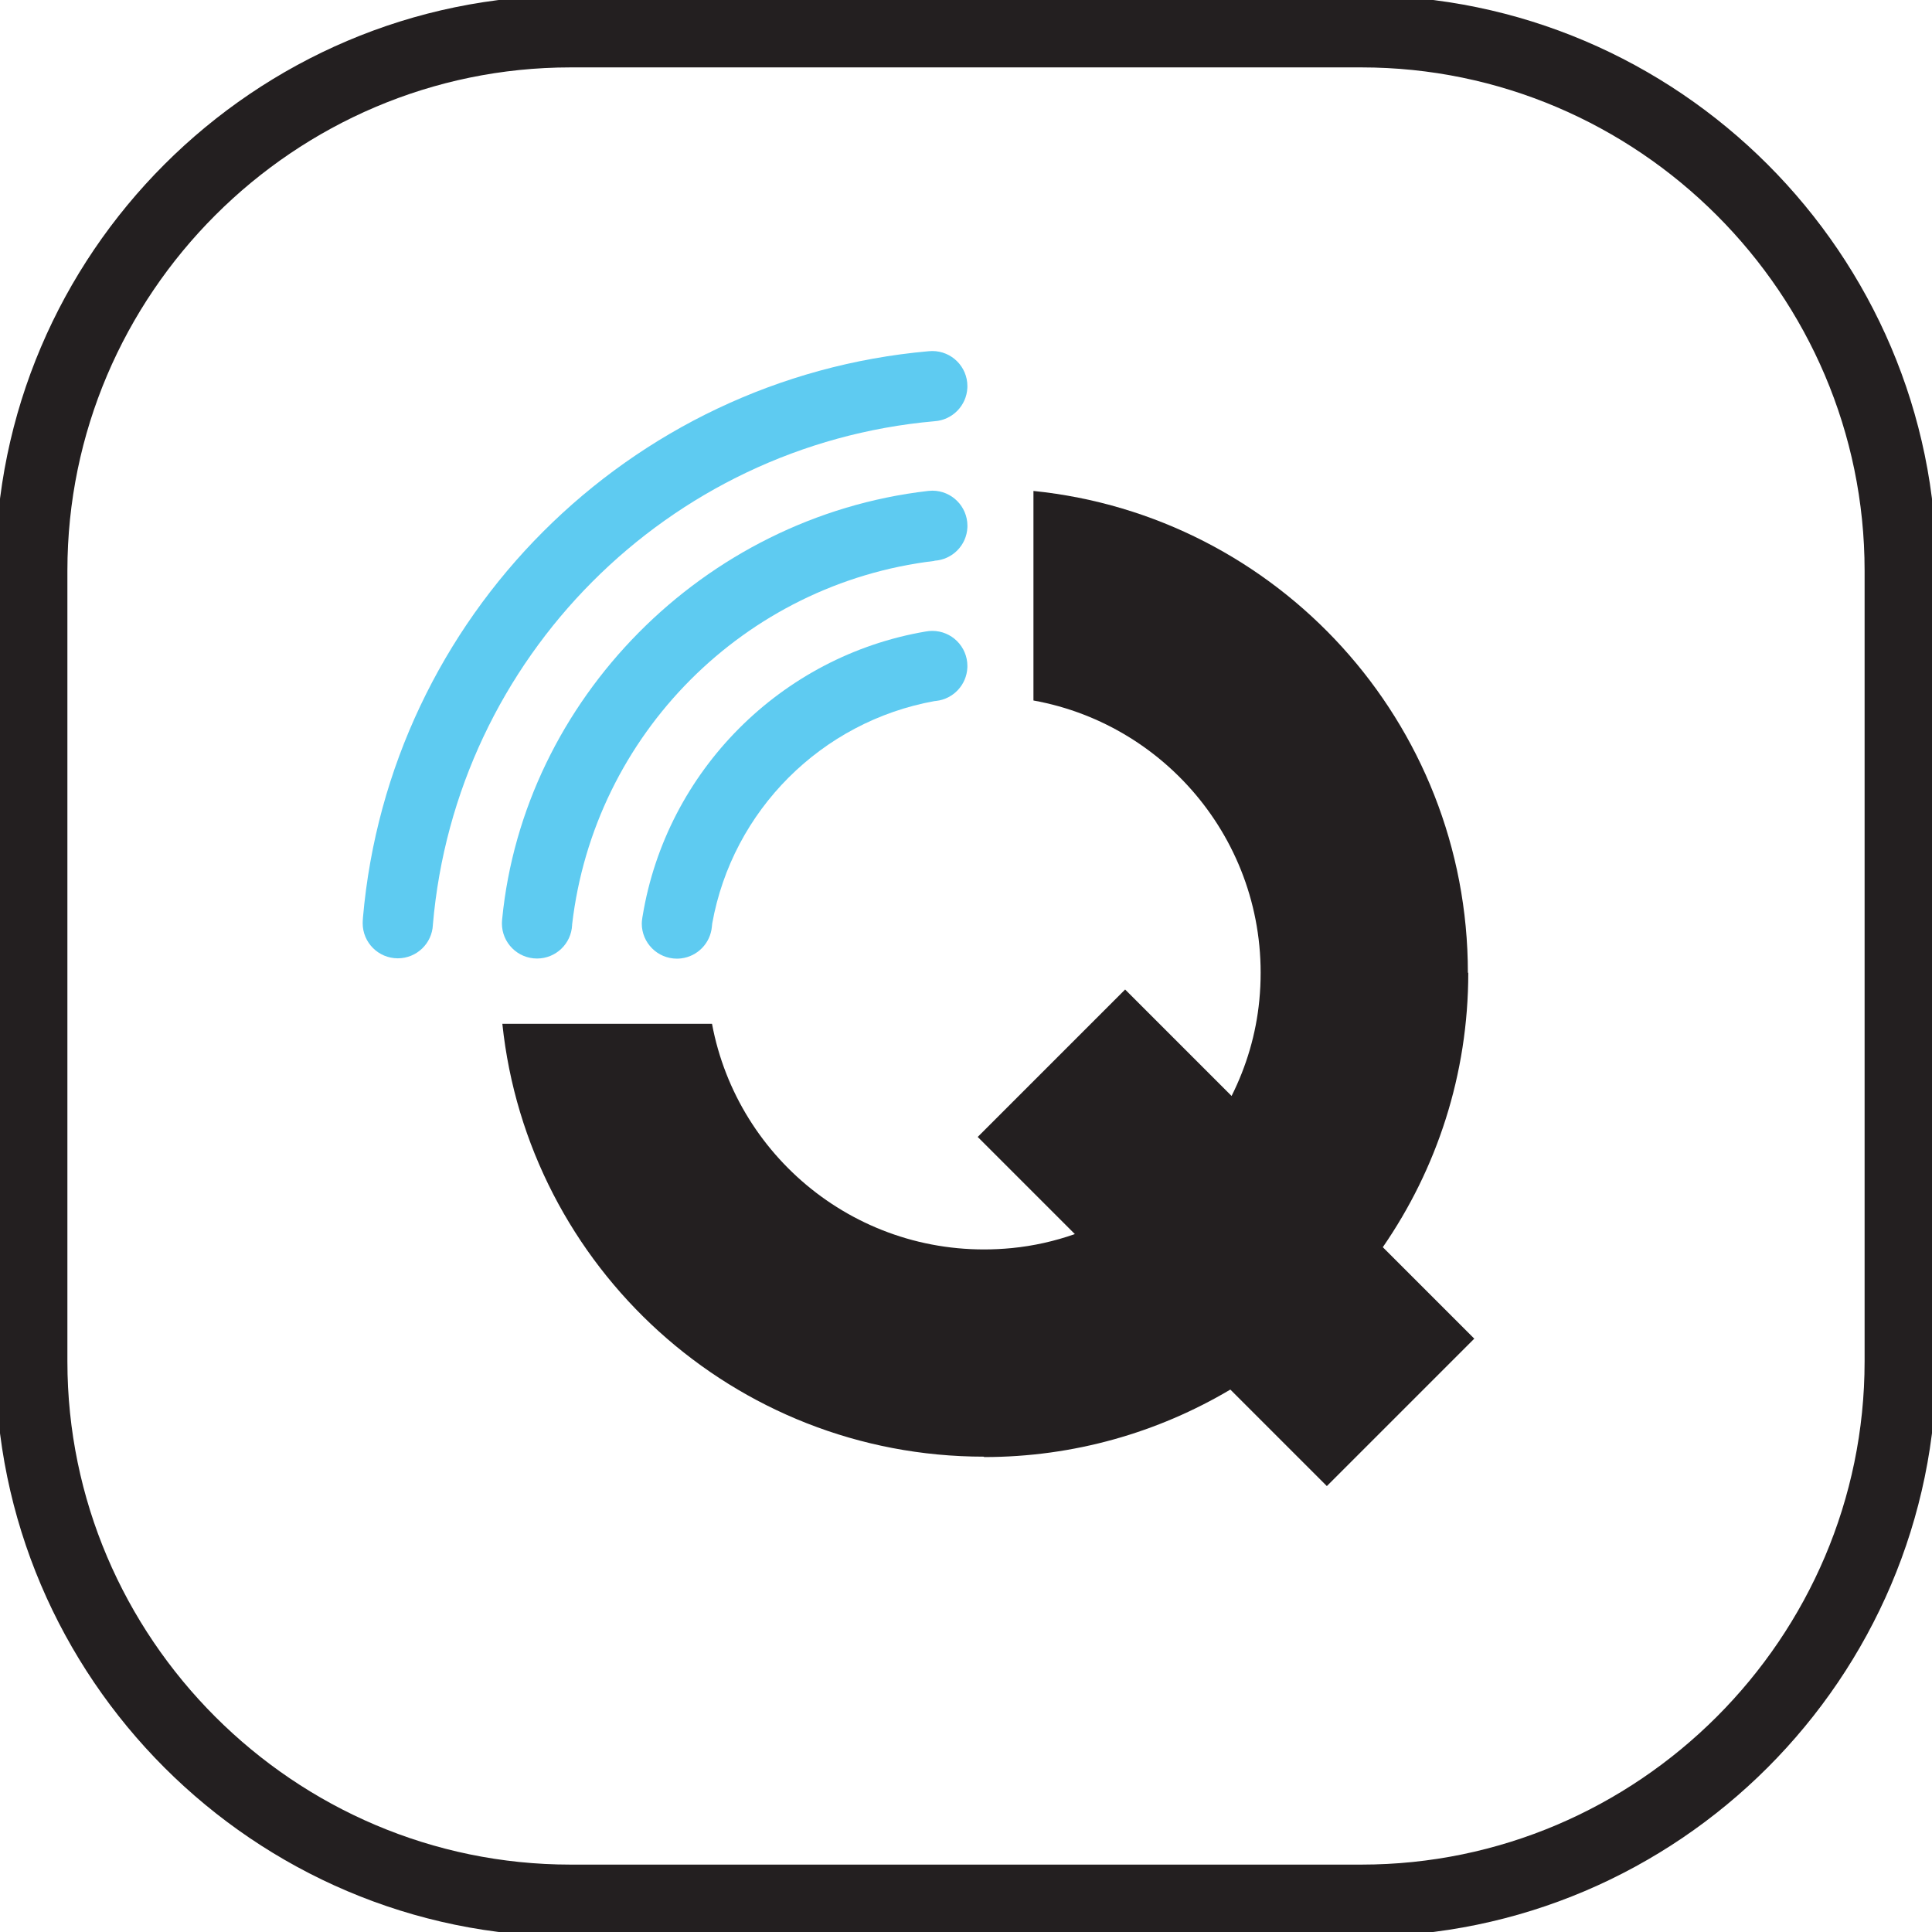
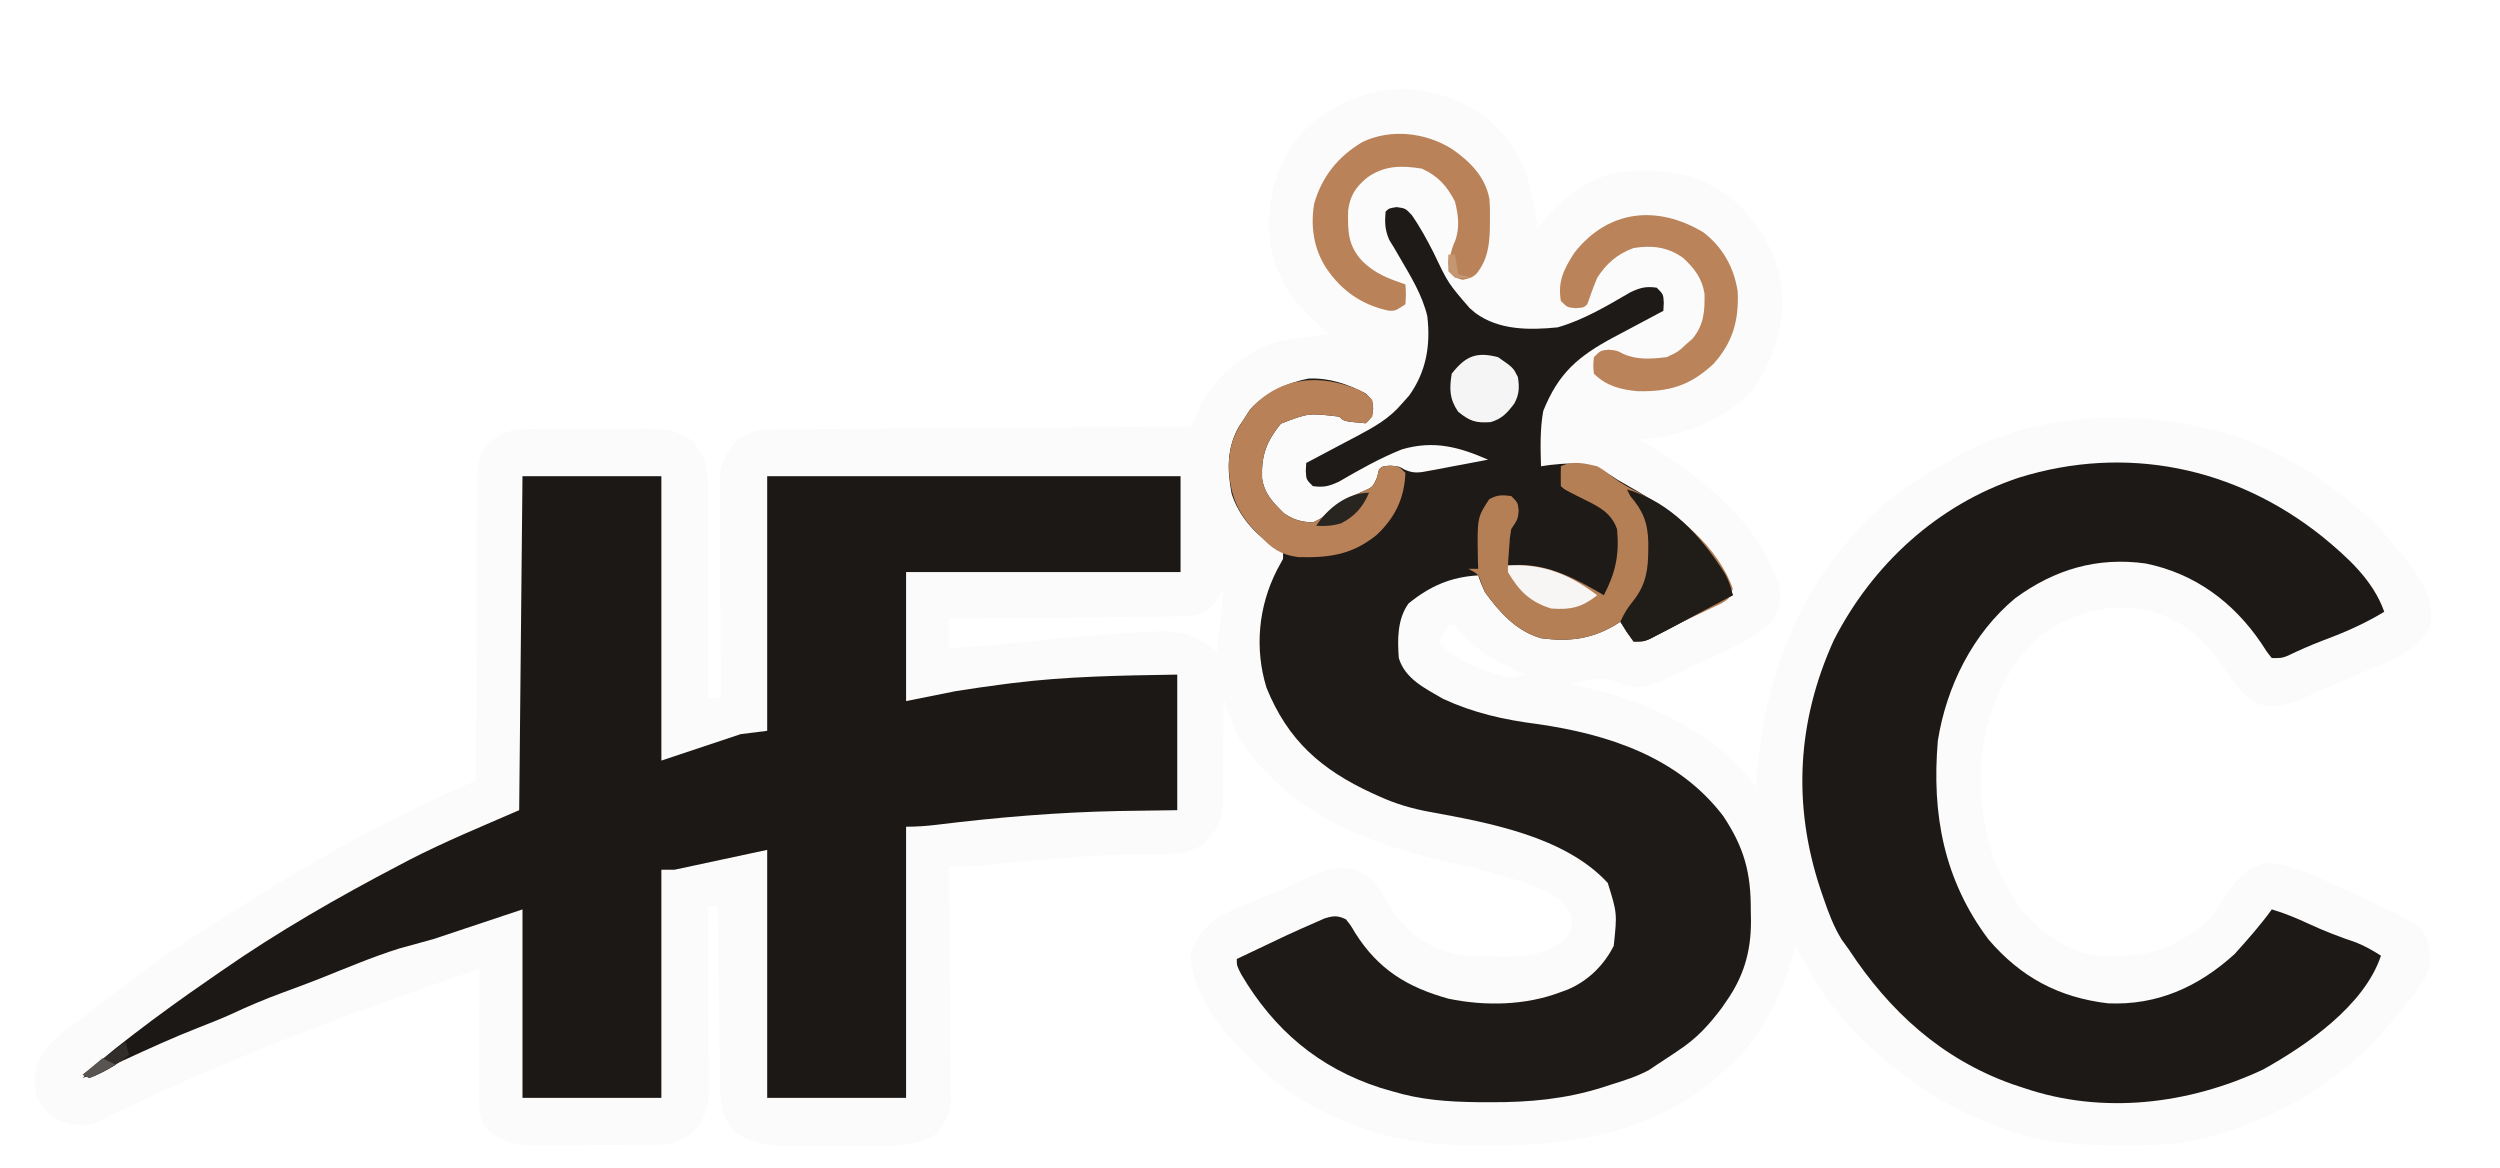
- <svg xmlns="http://www.w3.org/2000/svg" version="1.1" id="Layer_1" x="0px" y="0px" viewBox="0 0 215 215" style="enable-background:new 0 0 215 215;" xml:space="preserve">
-   <style type="text/css">
- 	.st0{fill:#231F20;}
- 	.st1{fill:#5ECBF1;}
- 	.st2{fill:none;stroke:#231F20;stroke-width:8;stroke-miterlimit:10;}
- </style>
-   <path class="st0" d="M164.063,148.971l-10.179-10.179c5.993-8.679,9.511-19.197,9.511-30.54h-0.044  c0-27.905-21.19-50.857-48.345-53.617v23.318c15.334,2.768,26.72,16.891,25.137,33.349c-0.364,3.787-1.443,7.384-3.088,10.66  l-11.846-11.846l-16.406,16.406l10.812,10.812c-2.239,0.785-4.59,1.32-7.02,1.557c-16.415,1.601-30.514-9.699-33.36-24.959H55.903  c2.84,27.071,25.752,48.171,53.597,48.171v0.044c10.015,0,19.385-2.745,27.417-7.511l10.74,10.74L164.063,148.971z" />
-   <path class="st1" d="M103.747,39.064c-0.129,0-0.377,0.018-0.385,0.019c-33.409,2.944-60.044,29.582-62.971,63.031  c-0.002,0.023-0.021,0.329-0.022,0.358c-0.001,0.021-0.009,0.19-0.009,0.264c0,2.159,1.75,3.909,3.909,3.909  c2.097,0,3.808-1.651,3.904-3.723c0,0-0.002-0.001-0.002-0.001c2.546-29.719,26.159-53.412,55.822-56.045l0,0  c1.981-0.125,3.565-1.728,3.658-3.717c0.003-0.062,0.004-0.123,0.004-0.186C107.656,40.814,105.906,39.064,103.747,39.064z" />
-   <path class="st1" d="M103.752,54.604c-0.14,0-0.278,0.01-0.414,0.024c-0.002,0-0.056,0.005-0.061,0.006  c-25.063,2.893-45.007,23.272-47.393,47.639c0,0-0.03,0.32-0.03,0.486c0,2.159,1.75,3.909,3.909,3.909  c2.097,0,3.808-1.651,3.904-3.723c0.001-0.021,0.001-0.042,0.001-0.063c2.451-21.156,19.198-37.949,40.325-40.463l0-0.019  c1.982-0.124,3.569-1.709,3.662-3.7c0.003-0.061,0.004-0.123,0.004-0.185C107.66,56.354,105.91,54.604,103.752,54.604z" />
-   <path class="st1" d="M103.747,70.208c-0.247,0-0.494,0.024-0.729,0.068C86.917,73.008,74.167,85.81,71.513,101.94  c-0.009,0.043-0.015,0.086-0.023,0.129c-0.042,0.236-0.071,0.562-0.071,0.704c0,2.159,1.75,3.909,3.909,3.909  c0.155,0,0.308-0.009,0.458-0.027c1.826-0.213,3.268-1.686,3.434-3.526c0.005-0.057,0.031-0.316,0.038-0.357  c2.255-12.578,12.164-22.477,24.735-24.752c0,0,0.142-0.013,0.212-0.022c1.882-0.22,3.356-1.777,3.446-3.697  c0.003-0.062,0.004-0.123,0.004-0.186C107.656,71.958,105.906,70.208,103.747,70.208z" />
-   <g>
-     <path class="st2" d="M211.5,151.5c0,33-27,60-60,60h-88c-33,0-60-27-60-60v-88c0-33,27-60,60-60h88c33,0,60,27,60,60V151.5z" />
-   </g>
+ <svg xmlns="http://www.w3.org/2000/svg" version="1.1" width="756" height="353">
+   <path d="M0 0 C10.13 9.101 13.588 19.747 15 33 C15.401 32.492 15.802 31.984 16.215 31.461 C22.472 23.884 30.085 17.69 40 16 C52.652 14.989 62.867 15.877 73.312 23.75 C82.22 31.416 87.234 40.19 88.875 51.938 C89.601 63.389 86.216 72.856 79.812 82.188 C70.17 91.83 59.336 95.525 46 97 C47.111 97.69 48.222 98.379 49.367 99.09 C65.856 109.447 81.6 121.801 88 141 C88.386 145.094 88.26 147.469 86.438 151.188 C81.123 157.32 72.459 160.323 65.266 163.801 C63.435 164.689 61.609 165.587 59.783 166.486 C58.616 167.052 57.449 167.617 56.246 168.199 C55.191 168.713 54.136 169.227 53.049 169.757 C49.289 171.29 45.791 172.511 41.797 171.371 C41.121 171.063 40.446 170.755 39.75 170.438 C34.477 168.443 30.29 169.465 25 171 C26.076 171.219 27.153 171.438 28.262 171.664 C37.823 173.702 46.312 176.383 55 181 C56.526 181.787 56.526 181.787 58.082 182.59 C67.035 187.474 74.948 193.734 81 202 C81.04 201.412 81.079 200.824 81.12 200.219 C83.489 166.661 95.248 137.913 120.934 115.406 C126.942 110.691 133.355 106.749 140 103 C140.598 102.658 141.195 102.316 141.811 101.964 C166.155 88.368 196.603 87.605 223 95 C237.41 99.298 250.704 107.159 262 117 C262.659 117.516 263.317 118.031 263.996 118.562 C268.545 122.224 272.144 126.439 275.75 131 C276.44 131.872 276.44 131.872 277.144 132.762 C282.142 139.243 286.073 144.551 285 153 C280.685 161.975 270.117 164.828 261.5 168.562 C259.847 169.285 259.847 169.285 258.16 170.021 C256.039 170.947 253.916 171.87 251.791 172.788 C250.129 173.51 248.47 174.24 246.818 174.988 C242.038 177.136 238.177 178.096 233 177 C227.386 174.03 224.205 168.575 220.734 163.461 C214.896 155.176 207.089 149.929 197 148 C185.499 146.882 176.57 149.488 167.188 156.188 C156.013 165.668 150.56 179.925 149.133 194.307 C148.048 210.666 151.823 226.959 162 240 C168.712 247.182 176.353 252.598 186.355 253.203 C199.495 253.364 207.992 251.007 218 242 C220.016 239.506 221.778 236.963 223.516 234.27 C226.459 229.769 229.668 226.24 235 225 C243.224 225.167 250.177 228.915 257.5 232.312 C258.793 232.901 260.085 233.489 261.379 234.076 C281.135 243.072 281.135 243.072 284 248 C285.257 252.524 285.305 255.795 283.199 260.062 C280.539 264.361 277.274 268.161 274 272 C272.995 273.226 272.995 273.226 271.969 274.477 C255.572 293.749 231.09 306.811 206 310 C201.08 310.293 196.178 310.334 191.25 310.312 C190.586 310.31 189.922 310.308 189.238 310.306 C179.467 310.255 170.379 309.944 161 307 C160.376 306.807 159.752 306.613 159.109 306.414 C142.607 301.161 128.669 292.724 116 281 C114.879 279.983 114.879 279.983 113.734 278.945 C104.988 270.647 98.386 260.73 93 250 C92.709 251.027 92.417 252.055 92.117 253.113 C87.778 267.956 81.984 278.978 70 289 C69.049 289.853 69.049 289.853 68.078 290.723 C50.184 305.946 25.725 310.382 2.945 310.316 C0.7 310.313 -1.543 310.336 -3.787 310.361 C-18.594 310.426 -32.409 308.197 -46 302 C-46.602 301.726 -47.204 301.451 -47.824 301.168 C-57.743 296.544 -65.378 290.814 -73 283 C-74.108 281.906 -74.108 281.906 -75.238 280.789 C-82.366 273.343 -89.33 263.48 -90 253 C-88.36 247.405 -85.764 244.196 -81 241 C-77.68 239.306 -74.266 237.897 -70.812 236.5 C-68.928 235.721 -67.044 234.941 -65.16 234.16 C-64.264 233.79 -63.369 233.421 -62.446 233.04 C-59.49 231.783 -56.623 230.372 -53.75 228.938 C-49.101 226.816 -45.06 225.978 -40 227 C-34.399 229.416 -32.441 233.388 -29.555 238.465 C-24.893 246.066 -18.629 250.095 -10.146 252.533 C-6.244 253.382 -2.291 253.227 1.688 253.25 C2.548 253.271 3.408 253.291 4.295 253.312 C11.408 253.355 18.085 252.498 23.625 247.75 C25.202 244.994 25.202 244.994 25.375 241.562 C23.212 235.959 19.341 234.367 14 232 C4.728 228.469 -4.854 226.302 -14.5 224.062 C-39.028 218.343 -61.285 208.905 -75.422 187.039 C-77.436 183.161 -78.724 179.17 -80 175 C-79.999 176.114 -79.998 177.229 -79.997 178.377 C-80 182.536 -80.043 186.693 -80.098 190.851 C-80.116 192.646 -80.123 194.441 -80.12 196.237 C-80.117 198.827 -80.153 201.414 -80.195 204.004 C-80.186 204.799 -80.177 205.594 -80.168 206.413 C-80.309 211.897 -81.757 214.706 -85.52 218.687 C-91.132 223.666 -102.383 222.185 -109.5 222.375 C-121.739 222.761 -133.876 223.788 -146.057 224.984 C-146.74 225.05 -147.423 225.117 -148.128 225.185 C-149.986 225.367 -151.844 225.553 -153.702 225.74 C-156.82 225.986 -159.875 226.018 -163 226 C-162.991 226.926 -162.982 227.853 -162.973 228.807 C-162.893 237.546 -162.832 246.286 -162.793 255.025 C-162.772 259.518 -162.744 264.011 -162.698 268.504 C-162.655 272.842 -162.631 277.179 -162.62 281.517 C-162.613 283.17 -162.599 284.823 -162.577 286.476 C-162.548 288.796 -162.544 291.114 -162.546 293.434 C-162.537 294.753 -162.528 296.072 -162.519 297.431 C-163.084 301.624 -164.337 303.749 -167 307 C-172.706 310.412 -177.966 310.44 -184.5 310.398 C-185.495 310.401 -186.489 310.404 -187.514 310.407 C-189.608 310.409 -191.703 310.404 -193.797 310.391 C-196.99 310.375 -200.182 310.391 -203.375 310.41 C-205.417 310.408 -207.458 310.404 -209.5 310.398 C-210.448 310.405 -211.396 310.411 -212.373 310.417 C-218.014 310.357 -222.02 309.715 -227 307 C-231.267 302.508 -232.118 299.13 -232.205 293.06 C-232.225 291.839 -232.245 290.618 -232.266 289.36 C-232.291 287.381 -232.291 287.381 -232.316 285.363 C-232.337 284 -232.358 282.637 -232.379 281.273 C-232.435 277.688 -232.484 274.102 -232.532 270.517 C-232.582 266.857 -232.638 263.197 -232.693 259.537 C-232.801 252.358 -232.902 245.179 -233 238 C-233.99 238 -234.98 238 -236 238 C-235.99 239.126 -235.99 239.126 -235.98 240.275 C-235.92 247.367 -235.874 254.458 -235.845 261.549 C-235.829 265.195 -235.808 268.84 -235.774 272.485 C-235.741 276.006 -235.723 279.527 -235.715 283.048 C-235.707 285.038 -235.684 287.029 -235.66 289.02 C-235.66 290.851 -235.66 290.851 -235.659 292.719 C-235.649 294.325 -235.649 294.325 -235.639 295.963 C-236.213 300.794 -237.949 304.027 -241.5 307.312 C-244.968 309.653 -247.567 310.127 -251.652 310.161 C-252.593 310.171 -253.534 310.18 -254.504 310.19 C-256.028 310.197 -256.028 310.197 -257.582 310.203 C-258.629 310.209 -259.676 310.215 -260.755 310.22 C-262.971 310.23 -265.188 310.236 -267.405 310.24 C-270.789 310.25 -274.172 310.281 -277.557 310.312 C-279.711 310.319 -281.865 310.324 -284.02 310.328 C-285.029 310.34 -286.039 310.353 -287.079 310.366 C-293.383 310.346 -297.798 309.65 -302.812 305.5 C-305.023 302.708 -305.123 300.031 -305.114 296.62 C-305.113 295.74 -305.113 294.859 -305.113 293.952 C-305.106 292.531 -305.106 292.531 -305.098 291.082 C-305.096 289.623 -305.096 289.623 -305.093 288.135 C-305.088 285.028 -305.075 281.92 -305.062 278.812 C-305.057 276.706 -305.053 274.6 -305.049 272.494 C-305.038 267.329 -305.021 262.165 -305 257 C-344.81 270.533 -384.334 285.167 -422 304 C-428.107 304.509 -431.13 304.078 -436 300 C-439.399 296.196 -439.531 293.408 -439.328 288.449 C-438.237 280.305 -430.054 275.669 -424 271 C-423.218 270.392 -422.435 269.785 -421.629 269.159 C-411.644 261.416 -401.672 253.777 -391 247 C-389.944 246.312 -388.889 245.623 -387.801 244.914 C-361.649 227.874 -334.735 212.285 -306 200 C-305.999 198.786 -305.997 197.571 -305.996 196.32 C-305.979 184.872 -305.936 173.425 -305.868 161.978 C-305.834 156.093 -305.809 150.208 -305.804 144.323 C-305.8 138.643 -305.772 132.963 -305.727 127.283 C-305.714 125.117 -305.709 122.95 -305.714 120.784 C-305.719 117.747 -305.693 114.713 -305.659 111.677 C-305.668 110.782 -305.677 109.888 -305.686 108.966 C-305.609 104.808 -305.357 101.878 -302.771 98.52 C-298.708 94.825 -295.545 93.756 -290.121 93.725 C-288.709 93.711 -288.709 93.711 -287.269 93.696 C-286.264 93.697 -285.258 93.698 -284.223 93.699 C-283.179 93.695 -282.134 93.691 -281.059 93.686 C-278.854 93.68 -276.649 93.68 -274.445 93.684 C-271.078 93.687 -267.712 93.664 -264.346 93.639 C-262.201 93.636 -260.055 93.636 -257.91 93.637 C-256.907 93.628 -255.904 93.618 -254.87 93.609 C-249.495 93.644 -245.621 93.935 -241 97 C-236.508 101.856 -235.875 105.272 -235.886 111.766 C-235.886 112.45 -235.886 113.133 -235.886 113.837 C-235.887 116.093 -235.895 118.349 -235.902 120.605 C-235.904 122.171 -235.906 123.736 -235.907 125.301 C-235.91 129.419 -235.92 133.537 -235.931 137.655 C-235.942 141.858 -235.946 146.061 -235.951 150.264 C-235.962 158.509 -235.979 166.755 -236 175 C-234.68 175 -233.36 175 -232 175 C-232.01 173.705 -232.01 173.705 -232.02 172.383 C-232.08 164.232 -232.126 156.081 -232.155 147.93 C-232.171 143.74 -232.192 139.55 -232.226 135.36 C-232.259 131.314 -232.277 127.268 -232.285 123.222 C-232.29 121.681 -232.301 120.139 -232.317 118.598 C-232.339 116.434 -232.342 114.271 -232.341 112.107 C-232.351 110.262 -232.351 110.262 -232.361 108.379 C-231.824 103.349 -230.2 100.11 -226.5 96.688 C-222.796 94.187 -220.03 93.871 -215.666 93.842 C-214.006 93.827 -214.006 93.827 -212.313 93.812 C-211.099 93.806 -209.885 93.801 -208.634 93.795 C-207.356 93.785 -206.078 93.775 -204.761 93.765 C-201.255 93.738 -197.749 93.717 -194.243 93.697 C-190.58 93.675 -186.916 93.647 -183.252 93.621 C-176.315 93.571 -169.377 93.526 -162.439 93.483 C-154.54 93.433 -146.642 93.378 -138.744 93.323 C-122.496 93.209 -106.248 93.102 -90 93 C-89.506 91.982 -89.506 91.982 -89.003 90.944 C-88.564 90.05 -88.124 89.156 -87.672 88.234 C-87.24 87.35 -86.808 86.465 -86.362 85.554 C-81.734 76.877 -73.651 70.776 -64.395 67.59 C-59.015 66.265 -53.494 65.656 -48 65 C-48.664 64.443 -49.328 63.886 -50.012 63.312 C-59.701 54.939 -64.945 47.217 -66.285 34.238 C-66.647 23.214 -63.535 12.182 -56.098 3.875 C-39.891 -11.599 -18.017 -13.476 0 0 Z M-79 135 C-78 138 -78 138 -78 138 Z M-80 140 C-79 142 -79 142 -79 142 Z M-81 143 C-81.227 143.598 -81.454 144.196 -81.688 144.812 C-83.422 147.704 -84.961 148.535 -88 150 C-90.565 150.297 -92.89 150.438 -95.452 150.432 C-96.185 150.443 -96.917 150.453 -97.671 150.463 C-100.079 150.493 -102.487 150.503 -104.895 150.512 C-106.569 150.529 -108.243 150.547 -109.918 150.566 C-114.315 150.614 -118.713 150.643 -123.11 150.67 C-127.602 150.699 -132.093 150.746 -136.584 150.791 C-145.389 150.877 -154.195 150.944 -163 151 C-163 153.97 -163 156.94 -163 160 C-154.416 159.487 -145.883 158.824 -137.332 157.895 C-126.071 156.674 -114.816 155.662 -103.5 155.125 C-102.427 155.064 -101.354 155.003 -100.249 154.939 C-92.308 154.627 -88.416 156.188 -82 161 C-81.34 155.06 -80.68 149.12 -80 143 C-80.33 143 -80.66 143 -81 143 Z M-12 153 C-13.645 155.463 -13.645 155.463 -15 158 C-9.441 164.119 -1.023 167.363 7 169 C9.142 168.581 9.142 168.581 11 168 C10.203 167.625 9.407 167.25 8.586 166.863 C0.875 163.139 -4.856 159.944 -10 153 C-10.66 153 -11.32 153 -12 153 Z " fill="#FBFBFB" transform="translate(450,36)" />
+   <path d="M0 0 C13.86 0 27.72 0 42 0 C42 28.38 42 56.76 42 86 C49.92 83.36 57.84 80.72 66 78 C68.64 77.67 71.28 77.34 74 77 C74 51.59 74 26.18 74 0 C115.25 0 156.5 0 199 0 C199 9.57 199 19.14 199 29 C171.61 29 144.22 29 116 29 C116 41.87 116 54.74 116 68 C120.95 67.01 125.9 66.02 131 65 C135.919 64.23 140.814 63.506 145.75 62.875 C146.414 62.789 147.078 62.704 147.761 62.616 C164.492 60.5 181.139 60.272 198 60 C198 73.53 198 87.06 198 101 C189.276 101.124 189.276 101.124 180.375 101.25 C161.856 101.616 143.603 103.149 125.225 105.416 C122.106 105.795 119.153 106 116 106 C116 133.06 116 160.12 116 188 C102.14 188 88.28 188 74 188 C74 163.25 74 138.5 74 113 C60.14 115.97 60.14 115.97 46 119 C44.68 119 43.36 119 42 119 C42 141.77 42 164.54 42 188 C28.14 188 14.28 188 0 188 C0 169.19 0 150.38 0 131 C-8.91 133.97 -17.82 136.94 -27 140 C-34.25 142 -34.25 142 -37.367 142.852 C-45.49 145.419 -53.352 148.761 -61.259 151.919 C-65.068 153.421 -68.906 154.839 -72.75 156.25 C-78.014 158.195 -83.123 160.356 -88.203 162.738 C-91.368 164.166 -94.577 165.427 -97.812 166.688 C-105.505 169.696 -112.998 173.12 -120.499 176.573 C-121.399 176.987 -122.299 177.401 -123.227 177.828 C-124.027 178.198 -124.827 178.569 -125.651 178.95 C-128.077 180.034 -130.527 181.029 -133 182 C-128.908 177.69 -124.451 174.064 -119.75 170.438 C-118.96 169.826 -118.17 169.215 -117.356 168.585 C-110.04 162.963 -102.571 157.584 -94.97 152.355 C-93.723 151.497 -92.478 150.636 -91.237 149.77 C-74.076 137.802 -55.777 127.318 -37.25 117.625 C-36.26 117.103 -35.271 116.582 -34.251 116.044 C-23.374 110.45 -12.287 105.908 -1 101 C-0.67 67.67 -0.34 34.34 0 0 Z " fill="#1C1815" transform="translate(158,144)" />
+   <path d="M0 0 C2.688 0.375 2.688 0.375 4.57 2.367 C7.16 6.046 9.202 9.876 11.25 13.875 C15.602 23.016 15.602 23.016 22.125 30.562 C22.701 31.051 23.277 31.54 23.871 32.043 C30.996 37.268 40.176 37.218 48.688 36.375 C56.595 34.12 63.707 29.839 70.777 25.73 C73.763 24.34 75.448 23.907 78.688 24.375 C80.688 26.375 80.688 26.375 80.812 29 C80.771 29.784 80.73 30.567 80.688 31.375 C79.644 31.926 79.644 31.926 78.58 32.489 C75.403 34.173 72.233 35.868 69.062 37.562 C67.968 38.141 66.874 38.719 65.746 39.314 C54.915 45.124 49.028 50.103 44.375 61.625 C43.352 67.203 43.534 72.721 43.688 78.375 C44.594 78.245 45.5 78.115 46.434 77.98 C55.143 76.994 59.591 77.457 66.688 82.375 C67.859 83.06 69.036 83.733 70.219 84.398 C83.698 92.025 97.133 101.82 101.688 117.375 C96.028 120.389 90.362 123.389 84.688 126.375 C83.615 126.94 82.543 127.504 81.438 128.086 C80.571 128.532 79.705 128.978 78.812 129.438 C78.073 129.82 77.333 130.203 76.57 130.598 C74.688 131.375 74.688 131.375 71.688 131.375 C69.5 128.375 69.5 128.375 67.688 125.375 C67.128 125.736 66.569 126.097 65.992 126.469 C58.629 130.731 52.097 131.457 43.688 130.375 C36.159 128.16 31.194 122.591 26.688 116.375 C25.438 113.562 25.438 113.562 24.688 111.375 C16.417 111.834 10.045 114.634 3.625 119.875 C0.217 124.578 0.262 130.801 0.688 136.375 C2.576 142.682 8.698 145.58 14.066 148.699 C23.312 152.978 32.442 155.026 42.5 156.312 C63.873 159.366 85.236 166.281 98.812 184.176 C105.166 193.746 107.2 201.374 107.125 212.75 C107.145 213.822 107.165 214.895 107.186 216 C107.18 225.124 105.011 232.605 99.75 240.125 C99.056 241.138 99.056 241.138 98.348 242.172 C94.369 247.451 90.74 251.41 85.188 255.062 C84.632 255.44 84.076 255.817 83.504 256.205 C81.91 257.279 80.299 258.328 78.688 259.375 C77.915 259.896 77.143 260.417 76.348 260.953 C72.59 262.962 68.685 264.175 64.625 265.438 C63.842 265.693 63.059 265.949 62.252 266.213 C51.037 269.745 40.098 270.741 28.375 270.688 C27.096 270.683 25.816 270.678 24.498 270.673 C15.524 270.561 7.32 269.989 -1.312 267.375 C-2.482 267.035 -3.651 266.694 -4.855 266.344 C-23.659 260.274 -37.095 248.756 -46.984 231.992 C-48.312 229.375 -48.312 229.375 -48.312 227.375 C-32.425 219.789 -32.425 219.789 -24.5 216.312 C-23.129 215.707 -23.129 215.707 -21.73 215.09 C-19.015 214.287 -17.865 214.163 -15.312 215.375 C-13.855 217.195 -13.855 217.195 -12.5 219.5 C-5.554 230.504 3.249 235.925 15.688 239.375 C26.781 241.69 39.072 241.442 49.688 237.375 C50.413 237.108 51.139 236.841 51.887 236.566 C57.906 233.987 62.748 229.254 65.688 223.375 C66.723 213.531 66.723 213.531 63.875 204.375 C50.972 190.361 28.019 186.182 10.11 182.903 C4.649 181.901 -0.199 180.491 -5.25 178.188 C-5.934 177.88 -6.618 177.572 -7.322 177.256 C-22.836 170.105 -32.853 161.264 -39.312 145.375 C-42.98 133.508 -41.802 120.779 -36.125 109.688 C-35.527 108.594 -34.929 107.501 -34.312 106.375 C-34.312 105.715 -34.312 105.055 -34.312 104.375 C-35.158 103.839 -36.004 103.302 -36.875 102.75 C-42.78 98.972 -47.749 93.389 -49.875 86.641 C-51.265 79.442 -51.336 72.509 -47.488 66.109 C-46.906 65.251 -46.906 65.251 -46.312 64.375 C-45.653 63.344 -44.992 62.312 -44.312 61.25 C-39.889 56.295 -33.102 53.112 -26.66 51.859 C-20.378 51.581 -14.837 53.464 -9.312 56.375 C-7.312 58.375 -7.312 58.375 -7.062 60.875 C-7.312 63.375 -7.312 63.375 -9.312 65.375 C-15.889 64.798 -15.889 64.798 -17.312 63.375 C-26.634 62.259 -26.634 62.259 -35 65.5 C-39.373 70.937 -40.893 75.034 -40.664 81.977 C-39.963 86.758 -37.281 89.432 -33.938 92.688 C-30.879 94.654 -28.934 95.15 -25.312 95.375 C-22.736 94.14 -22.736 94.14 -20.438 92.188 C-17.302 89.796 -14.425 87.833 -10.812 86.25 C-7.177 84.719 -7.177 84.719 -5.875 81.688 C-5.597 80.543 -5.597 80.543 -5.312 79.375 C-4.312 78.375 -4.312 78.375 -2 78.188 C0.688 78.375 0.688 78.375 2.517 79.429 C5.381 80.677 7.057 80.272 10.109 79.695 C11.134 79.508 12.159 79.321 13.215 79.129 C14.278 78.921 15.342 78.714 16.438 78.5 C17.516 78.3 18.595 78.1 19.707 77.895 C22.37 77.4 25.029 76.893 27.688 76.375 C18.808 72.507 11.265 70.464 1.648 73.258 C-5.008 75.91 -11.215 79.424 -17.402 83.02 C-20.388 84.41 -22.073 84.843 -25.312 84.375 C-27.312 82.375 -27.312 82.375 -27.438 79.75 C-27.396 78.966 -27.355 78.183 -27.312 77.375 C-26.612 77.007 -25.911 76.64 -25.189 76.261 C-21.996 74.579 -18.81 72.884 -15.625 71.188 C-14.522 70.609 -13.419 70.031 -12.283 69.436 C-6.911 66.563 -2.247 64.068 1.688 59.375 C2.389 58.591 3.09 57.807 3.812 57 C8.998 49.74 10.339 41.775 9.304 32.994 C7.797 26.593 4.243 20.855 0.957 15.219 C0.414 14.287 -0.128 13.355 -0.688 12.395 C-1.19 11.571 -1.693 10.747 -2.211 9.898 C-3.531 6.875 -3.582 4.64 -3.312 1.375 C-2.312 0.375 -2.312 0.375 0 0 Z " fill="#1E1A17" transform="translate(422.3125,62.625)" />
+   <path d="M0 0 C7.671 6.303 15.361 13.166 18.75 22.75 C12.704 26.421 6.542 29.094 -0.086 31.547 C-3.622 32.891 -7.033 34.422 -10.445 36.051 C-12.25 36.75 -12.25 36.75 -15.25 36.75 C-16.793 34.844 -16.793 34.844 -18.438 32.25 C-26.858 19.847 -38.497 11.186 -53.387 8.148 C-68.071 6.105 -80.939 9.935 -92.844 18.648 C-105.722 29.341 -113.635 45.342 -116.25 61.75 C-118.143 83.976 -114.426 103.861 -100.898 121.883 C-91.125 133.269 -79.708 139.385 -64.773 141.164 C-49.843 141.804 -37.408 136.166 -26.5 126.25 C-22.573 121.887 -18.683 117.519 -15.25 112.75 C-11.355 113.908 -7.738 115.414 -4.062 117.125 C0.624 119.299 5.349 121.107 10.242 122.758 C12.95 123.829 15.295 125.192 17.75 126.75 C12.746 141.817 -4.666 153.8 -17.914 161.188 C-40.44 171.738 -66.478 174.869 -90.25 166.75 C-91.384 166.376 -92.519 166.002 -93.688 165.617 C-115.19 157.959 -130.928 143.528 -143.25 124.75 C-143.923 123.823 -144.596 122.896 -145.289 121.941 C-147.763 117.916 -149.286 113.832 -150.812 109.375 C-151.116 108.492 -151.419 107.608 -151.731 106.698 C-160.226 81.179 -158.837 55.911 -147.723 31.379 C-136.008 8.419 -116.28 -9.67 -91.699 -17.82 C-59.387 -27.86 -26.385 -21.084 0 0 Z " fill="#1D1916" transform="translate(702.25,162.25)" />
+   <path d="M0 0 C1.865 1.03 3.406 2.213 5.062 3.551 C7.381 5.285 9.805 6.544 12.375 7.875 C23.998 14.131 36.421 24.131 41 37 C40 40 40 40 37.655 41.426 C36.638 41.907 35.622 42.388 34.574 42.883 C33.468 43.41 32.361 43.937 31.221 44.48 C29.472 45.295 29.472 45.295 27.688 46.125 C26.533 46.675 25.379 47.226 24.189 47.793 C14.839 52.211 14.839 52.211 11 53 C9.68 51.02 8.36 49.04 7 47 C6.441 47.361 5.881 47.722 5.305 48.094 C-2.059 52.356 -8.591 53.082 -17 52 C-24.529 49.785 -29.493 44.216 -34 38 C-34.351 37.113 -34.701 36.226 -35.062 35.312 C-35.88 32.674 -35.88 32.674 -39 31 C-38.01 31 -37.02 31 -36 31 C-36.023 30.299 -36.046 29.598 -36.07 28.875 C-36.324 15.541 -36.324 15.541 -32.688 10 C-30.328 8.602 -28.691 8.655 -26 9 C-24 11 -24 11 -23.75 13.438 C-24 16 -24 16 -26 19 C-26.458 21.739 -26.458 21.739 -26.625 24.688 C-26.7 25.681 -26.775 26.675 -26.852 27.699 C-26.901 28.458 -26.95 29.218 -27 30 C-25.886 29.938 -24.773 29.876 -23.625 29.812 C-14.02 29.863 -6.103 34.24 2 39 C5.564 32.127 6.726 26.759 6 19 C4.2 14.024 0.555 12.244 -4 10 C-10 7 -10 7 -11 6 C-11.041 4 -11.043 2 -11 0 C-7.473 -1.763 -3.739 -0.899 0 0 Z " fill="#B57F56" transform="translate(483,141)" />
+   <path d="M0 0 C2.031 1.07 2.031 1.07 4.031 3.07 C4.281 5.57 4.281 5.57 4.031 8.07 C3.371 8.73 2.711 9.39 2.031 10.07 C-4.546 9.493 -4.546 9.493 -5.969 8.07 C-15.29 6.954 -15.29 6.954 -23.656 10.195 C-28.029 15.632 -29.55 19.729 -29.32 26.672 C-28.619 31.453 -25.937 34.128 -22.594 37.383 C-19.535 39.349 -17.59 39.845 -13.969 40.07 C-11.392 38.835 -11.392 38.835 -9.094 36.883 C-5.958 34.491 -3.081 32.528 0.531 30.945 C4.167 29.414 4.167 29.414 5.469 26.383 C5.654 25.62 5.84 24.857 6.031 24.07 C7.031 23.07 7.031 23.07 9.469 22.883 C12.031 23.07 12.031 23.07 14.031 25.07 C13.722 32.789 10.873 38.664 5.281 43.883 C-2.173 49.852 -8.859 50.755 -18.402 50.547 C-23.671 49.843 -26.421 47.897 -29.969 44.07 C-30.531 43.517 -31.093 42.964 -31.672 42.395 C-37.141 36.62 -39.098 30.971 -39.406 23.07 C-39.252 17.486 -38.086 13.668 -34.969 9.07 C-34.309 8.039 -33.649 7.008 -32.969 5.945 C-23.908 -4.202 -11.709 -5.002 0 0 Z " fill="#B88158" transform="translate(410.9688,117.9297)" />
+   <path d="M0 0 C5.885 4.513 9.296 10.63 10.398 17.934 C10.777 26.621 8.927 33.313 3.051 39.816 C-3.993 46.381 -10.355 48.267 -19.91 48.047 C-24.996 47.571 -29.375 46.457 -33.082 42.75 C-33.332 40.25 -33.332 40.25 -33.082 37.75 C-31.082 35.75 -31.082 35.75 -28.707 35.5 C-26.082 35.75 -26.082 35.75 -24.254 36.742 C-20.103 38.668 -15.548 38.287 -11.082 37.75 C-7.585 36.115 -7.585 36.115 -5.082 33.75 C-4.505 33.255 -3.927 32.76 -3.332 32.25 C0.19 28.024 0.463 23.926 0.363 18.578 C-0.376 13.88 -2.669 10.951 -6.082 7.75 C-10.789 4.403 -15.468 3.87 -21.082 4.75 C-25.909 6.51 -29.334 9.432 -32.082 13.75 C-33.196 16.387 -34.135 19.045 -35.082 21.75 C-36.082 22.75 -36.082 22.75 -38.52 22.938 C-41.082 22.75 -41.082 22.75 -43.082 20.75 C-44.067 14.838 -42.191 11.143 -38.988 6.188 C-28.75 -6.904 -13.856 -8.319 0 0 Z " fill="#BA8359" transform="translate(515.082,70.25)" />
+   <path d="M0 0 C5.439 3.745 10.136 8.393 11.398 15.124 C11.572 17.41 11.606 19.645 11.562 21.938 C11.549 23.127 11.549 23.127 11.536 24.341 C11.355 29.525 10.774 33.673 7.438 37.844 C6 39 6 39 3.312 39.625 C1 39 1 39 -1 37 C-0.742 33.578 -0.351 30.74 1.125 27.625 C2.461 23.616 1.985 20.069 1 16 C-1.446 11.198 -4.097 8.277 -9 6 C-15.201 4.987 -20.404 4.997 -25.625 8.75 C-29.132 11.68 -30.788 14.23 -31.336 18.805 C-31.415 25.039 -31.437 29.203 -27 34 C-23.085 37.807 -19.086 39.276 -14 41 C-13.812 43.875 -13.812 43.875 -14 47 C-17 49 -17 49 -18.98 48.969 C-27.172 47.229 -33.287 42.982 -38 36 C-41.762 30.148 -42.729 23.402 -41.598 16.57 C-39.165 8.249 -34.336 2.298 -26.93 -2.09 C-18.311 -6.155 -7.927 -4.924 0 0 Z " fill="#BA8259" transform="translate(439,45)" />
+   <path d="M0 0 C13.124 3.797 22.56 14.262 29.617 25.449 C30.849 27.722 31.441 29.511 32 32 C26.34 35.014 20.674 38.014 15 41 C13.928 41.565 12.855 42.129 11.75 42.711 C10.451 43.38 10.451 43.38 9.125 44.062 C8.385 44.445 7.645 44.828 6.883 45.223 C5 46 5 46 2 46 C-0.188 43 -0.188 43 -2 40 C-0.898 37.521 0.266 35.675 2 33.562 C5.771 28.731 6.416 24.208 6.438 18.188 C6.441 17.478 6.444 16.768 6.447 16.037 C6.31 10.055 4.835 6.451 1 2 C0.67 1.34 0.34 0.68 0 0 Z " fill="#201C18" transform="translate(492,148)" />
+   <path d="M0 0 C4.576 3.153 4.576 3.153 6 6 C6.5 9.071 6.438 11.167 4.977 13.949 C2.894 16.785 1.207 18.646 -2.227 19.652 C-6.699 19.959 -8.526 19.387 -12.062 16.5 C-14.716 12.59 -14.733 9.618 -14 5 C-9.803 -0.331 -6.558 -1.705 0 0 Z " fill="#F5F5F5" transform="translate(453,108)" />
+   <path d="M0 0 C10.685 -0.594 18.496 2.653 27 9 C22.365 12.676 18.934 13.486 13 13 C6.608 10.987 3.371 7.689 0 2 C0 1.34 0 0.68 0 0 Z " fill="#F8F6F5" transform="translate(456,171)" />
+   <path d="M0 0 C-1.842 4.298 -4.251 7.103 -8.438 9.25 C-11.094 10.028 -13.247 10.157 -16 10 C-12.49 4.659 -6.591 0 0 0 Z " fill="#282420" transform="translate(414,149)" />
+   <path d="M0 0 C0.33 1.32 0.66 2.64 1 4 C-2.56 6.967 -6.652 9.381 -11 11 C-11.66 10.67 -12.32 10.34 -13 10 C-8.71 6.7 -4.42 3.4 0 0 Z " fill="#302D2A" transform="translate(38,315)" />
+   <path d="M0 0 C0.66 0 1.32 0 2 0 C2.33 1.98 2.66 3.96 3 6 C4.32 6.33 5.64 6.66 7 7 C4.625 7.125 4.625 7.125 2 7 C0 5 0 5 -0.125 2.375 C-0.084 1.591 -0.043 0.807 0 0 Z " fill="#C49672" transform="translate(438,77)" />
+   <path d="M0 0 C1.32 0.66 2.64 1.32 4 2 C2.713 2.697 1.421 3.382 0.125 4.062 C-0.954 4.637 -0.954 4.637 -2.055 5.223 C-2.697 5.479 -3.339 5.736 -4 6 C-4.66 5.67 -5.32 5.34 -6 5 C-4.02 3.35 -2.04 1.7 0 0 Z " fill="#575452" transform="translate(31,320)" />
</svg>
